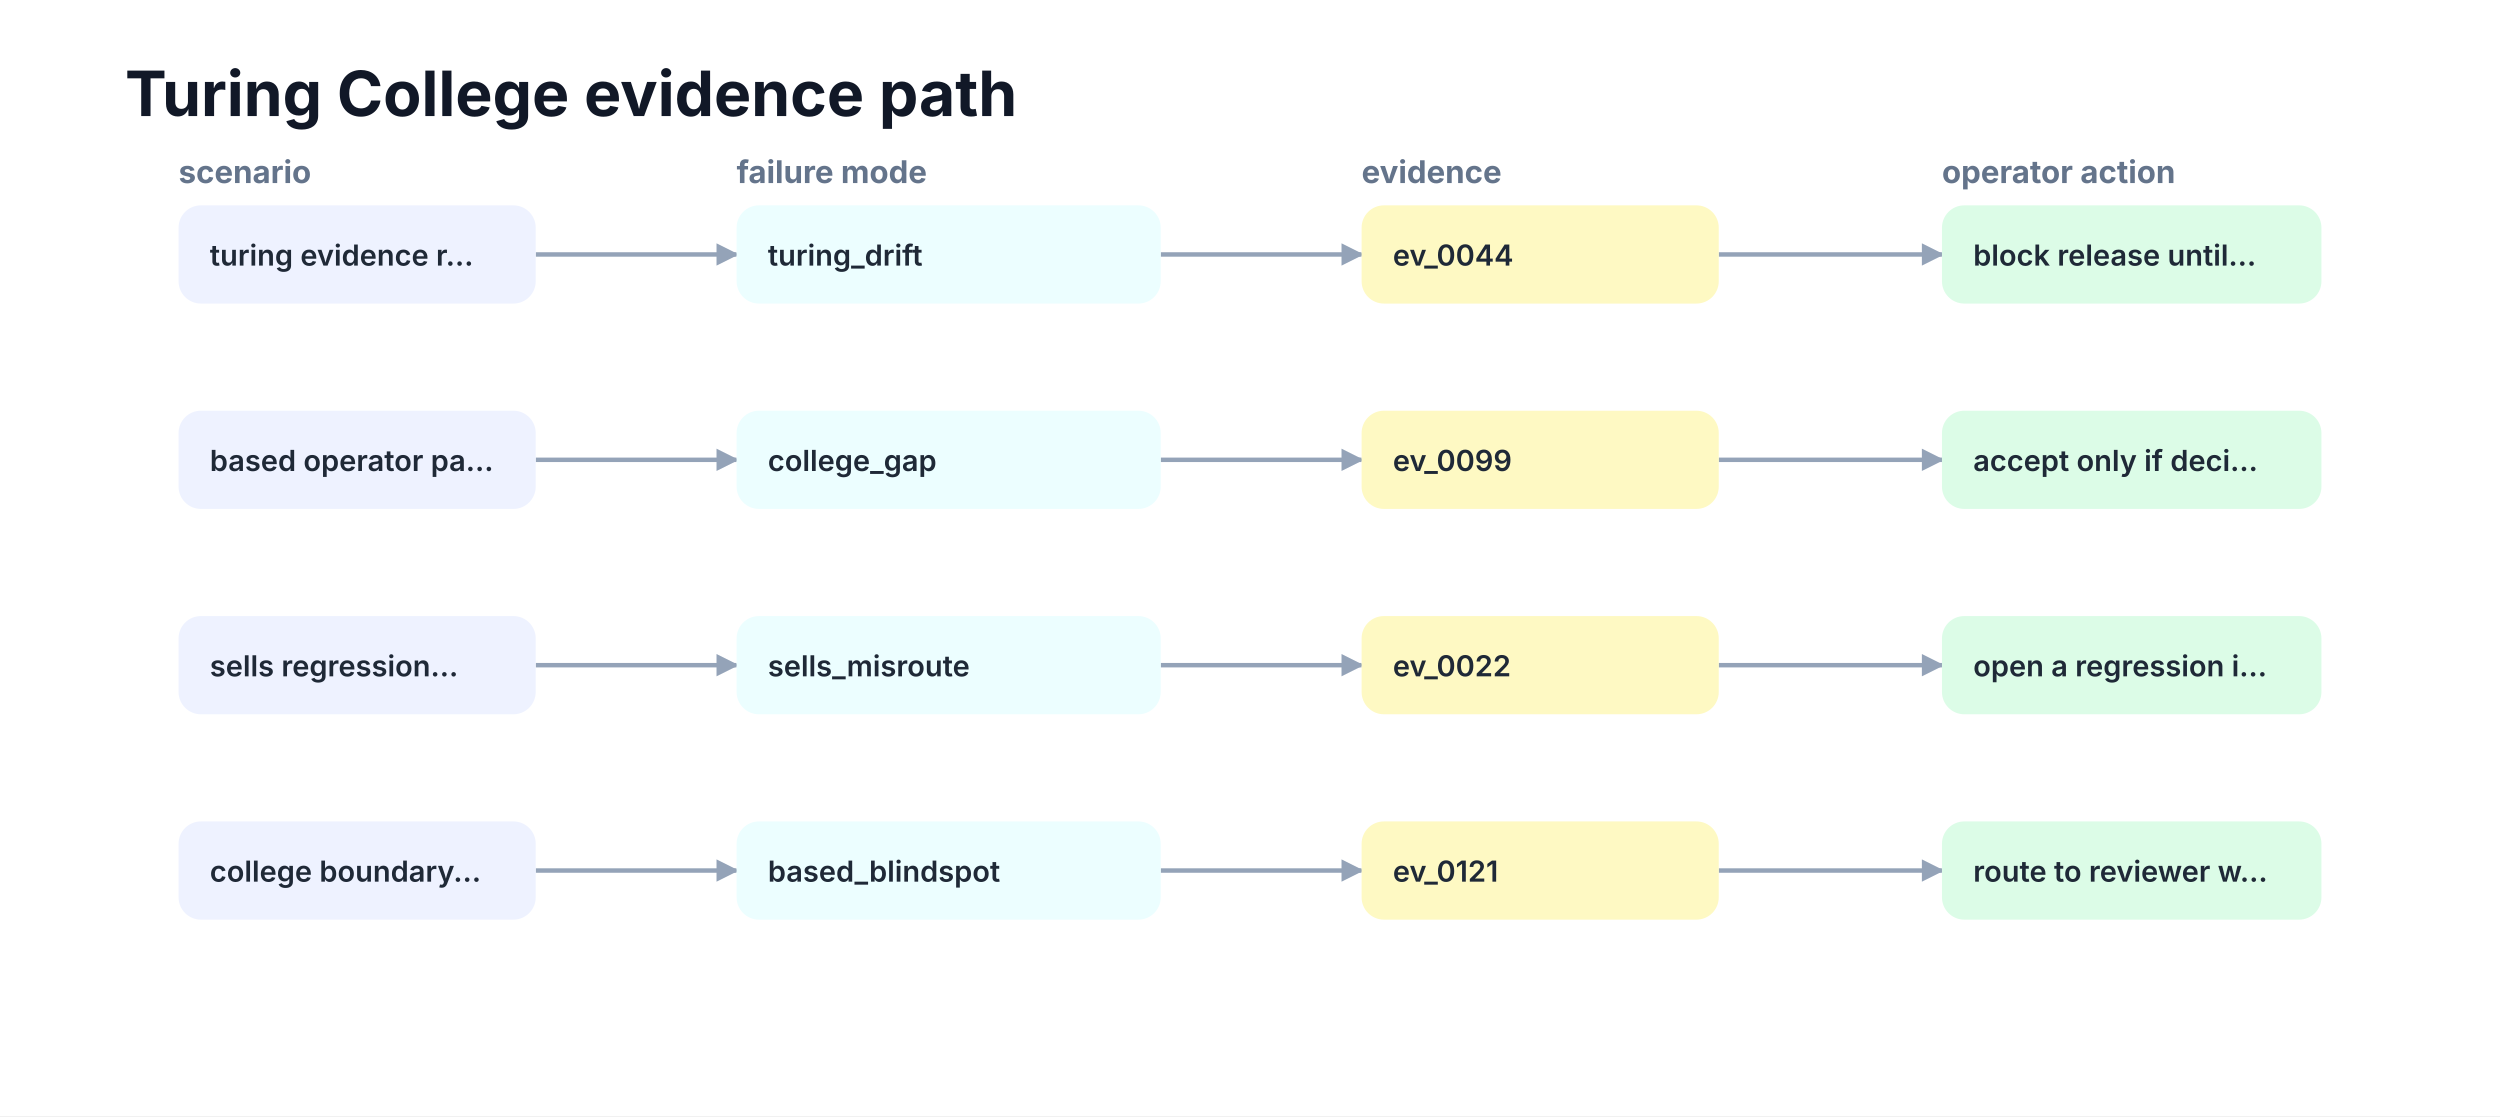
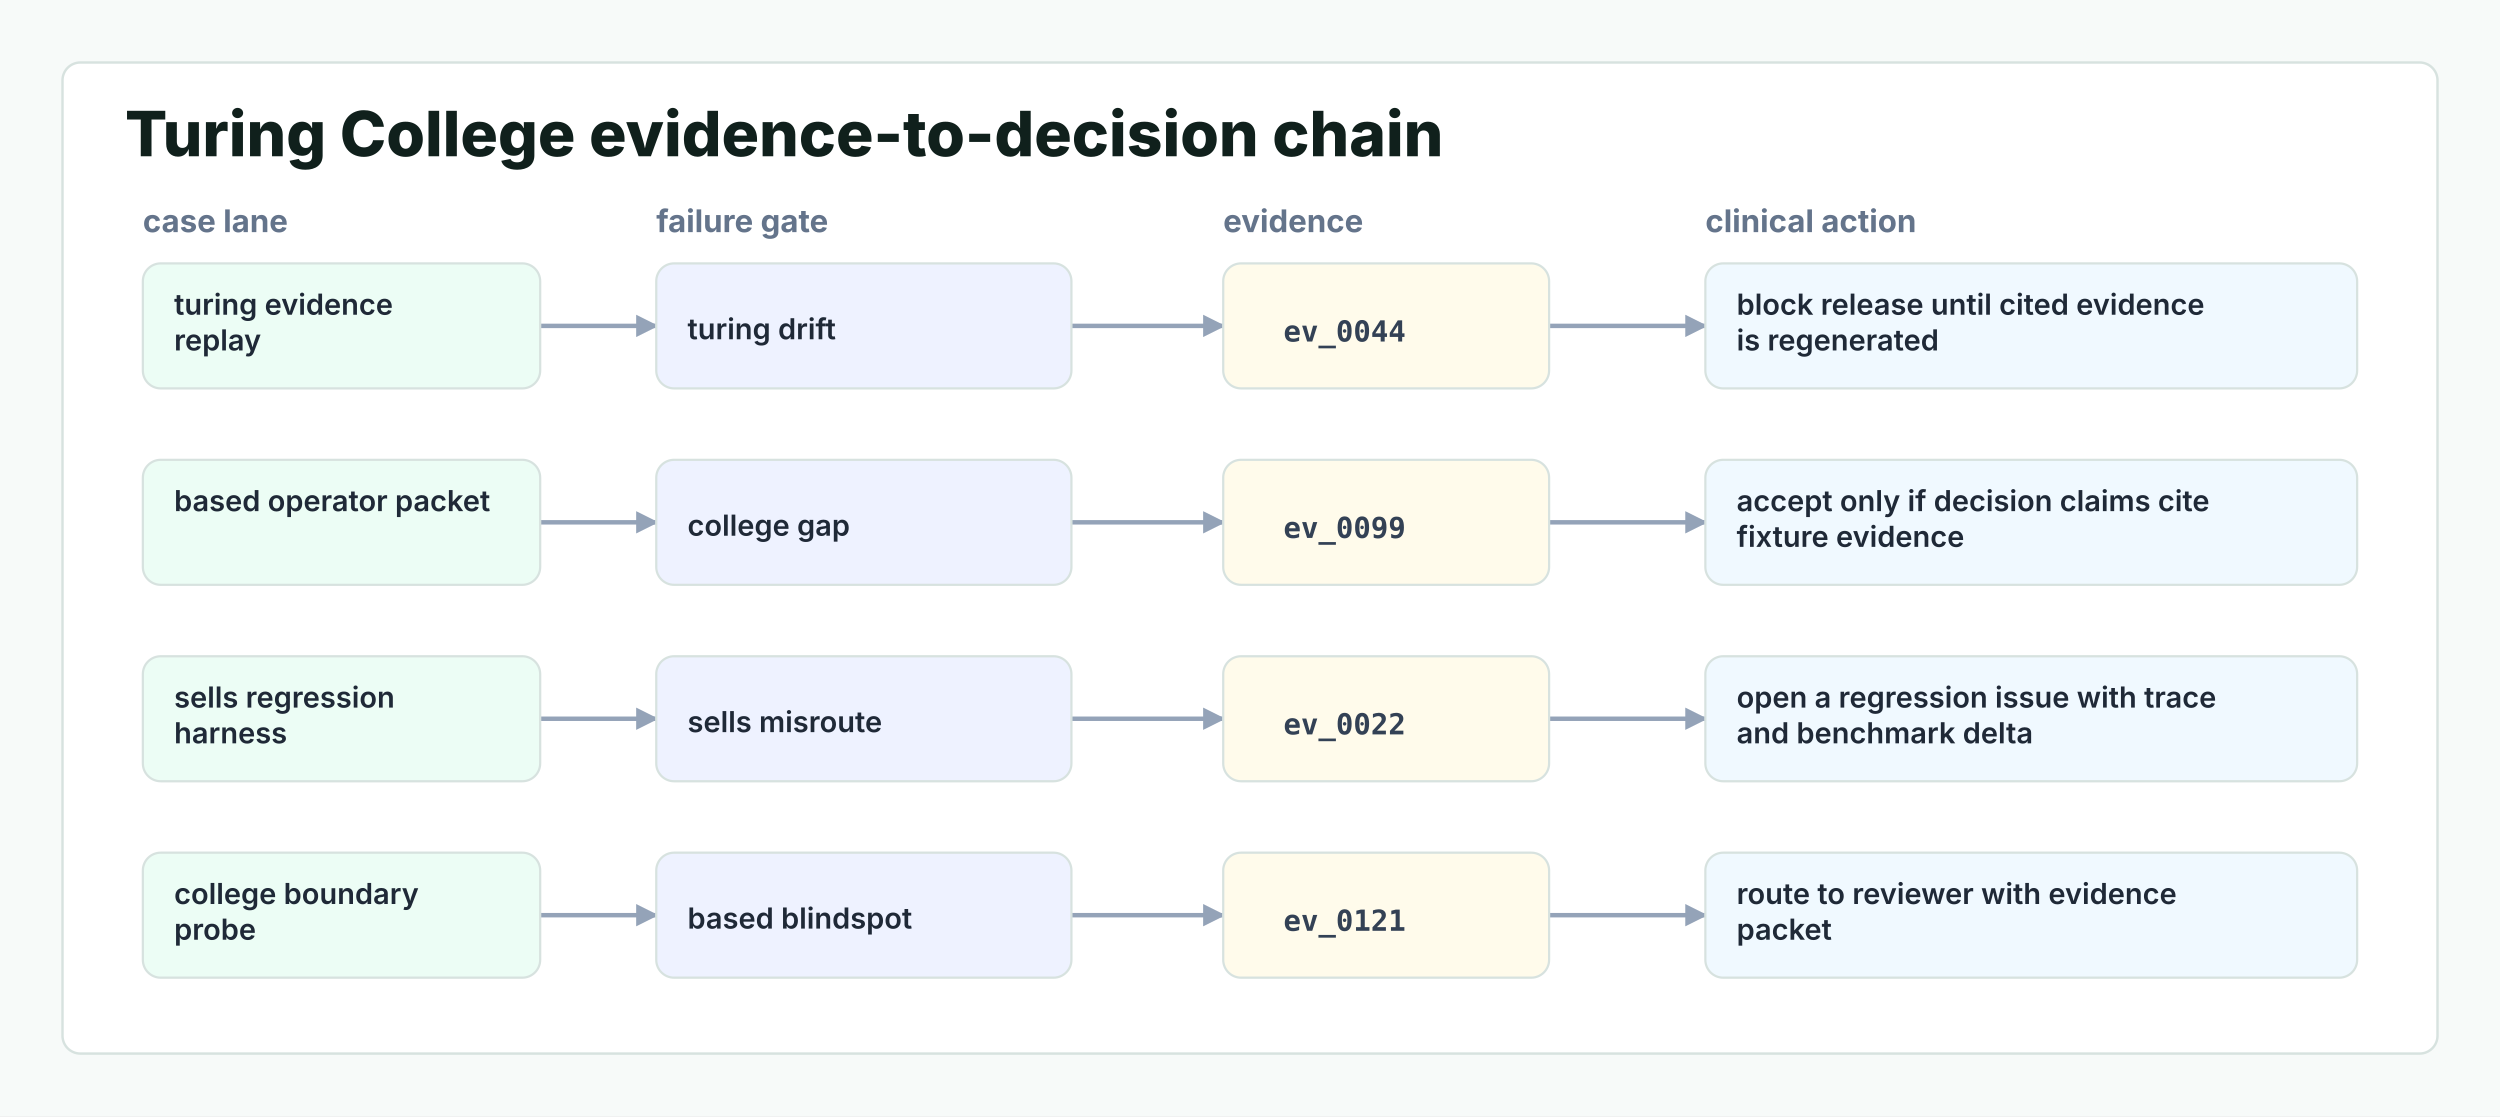
<svg xmlns="http://www.w3.org/2000/svg" width="1120" height="500" viewBox="0 0 1120 500" role="img" aria-label="Turing College evidence map">
  <defs>
    <style>
-       .title { font: 750 28px -apple-system, BlinkMacSystemFont, "Segoe UI", sans-serif; fill:#111827; }
-       .node { font: 600 13px -apple-system, BlinkMacSystemFont, "Segoe UI", sans-serif; fill:#1f2937; }
-       .head { font: 700 14px -apple-system, BlinkMacSystemFont, "Segoe UI", sans-serif; fill:#64748b; }
+       .bg { fill:#f7faf9; }
+       .panel { fill:#ffffff; stroke:#d7e2df; stroke-width:1.1; }
+       .title { font:760 28px -apple-system,BlinkMacSystemFont,"Segoe UI",sans-serif; fill:#10201c; }
+       .node { font:620 13px -apple-system,BlinkMacSystemFont,"Segoe UI",sans-serif; fill:#1f2937; }
+       .head { font:700 14px -apple-system,BlinkMacSystemFont,"Segoe UI",sans-serif; fill:#64748b; }
+       .mono { font:720 13px ui-monospace,SFMono-Regular,Menlo,monospace; fill:#334155; }
      .edge { stroke:#94a3b8; stroke-width:2; fill:none; marker-end:url(#arrow); }
+       .lane { fill:#ecfdf5; stroke:#d7e2df; }
+       .failure { fill:#eef2ff; stroke:#d7e2df; }
+       .evidencebox { fill:#fffbeb; stroke:#d7e2df; }
+       .actionbox { fill:#f0f9ff; stroke:#d7e2df; }
    </style>
    <marker id="arrow" viewBox="0 0 10 10" refX="9" refY="5" markerWidth="5" markerHeight="5" orient="auto-start-reverse">
      <path d="M 0 0 L 10 5 L 0 10 z" fill="#94a3b8" />
    </marker>
  </defs>
-   <rect width="1120" height="500" fill="#ffffff" />
-   <text x="56" y="52" class="title">Turing College evidence path</text>
-   <text x="80" y="82" class="head">scenario</text>
-   <text x="330" y="82" class="head">failure mode</text>
-   <text x="610" y="82" class="head">evidence</text>
-   <text x="870" y="82" class="head">operator action</text>
-   <path d="M240 114 L330 114" class="edge" />
-   <path d="M520 114 L610 114" class="edge" />
-   <path d="M770 114 L870 114" class="edge" />
-   <path d="M240 206 L330 206" class="edge" />
-   <path d="M520 206 L610 206" class="edge" />
-   <path d="M770 206 L870 206" class="edge" />
-   <path d="M240 298 L330 298" class="edge" />
-   <path d="M520 298 L610 298" class="edge" />
-   <path d="M770 298 L870 298" class="edge" />
-   <path d="M240 390 L330 390" class="edge" />
-   <path d="M520 390 L610 390" class="edge" />
-   <path d="M770 390 L870 390" class="edge" />
-   <rect x="80" y="92" width="160" height="44" rx="10" fill="#eef2ff" />
-   <text x="94" y="119" class="node">turing evidence r...</text>
-   <rect x="330" y="92" width="190" height="44" rx="10" fill="#ecfeff" />
-   <text x="344" y="119" class="node">turing_drift</text>
-   <rect x="610" y="92" width="160" height="44" rx="10" fill="#fef9c3" />
-   <text x="624" y="119" class="node">ev_0044</text>
-   <rect x="870" y="92" width="170" height="44" rx="10" fill="#dcfce7" />
-   <text x="884" y="119" class="node">block release until...</text>
-   <rect x="80" y="184" width="160" height="44" rx="10" fill="#eef2ff" />
-   <text x="94" y="211" class="node">based operator pa...</text>
-   <rect x="330" y="184" width="190" height="44" rx="10" fill="#ecfeff" />
-   <text x="344" y="211" class="node">college_gap</text>
-   <rect x="610" y="184" width="160" height="44" rx="10" fill="#fef9c3" />
-   <text x="624" y="211" class="node">ev_0099</text>
-   <rect x="870" y="184" width="170" height="44" rx="10" fill="#dcfce7" />
-   <text x="884" y="211" class="node">accept only if deci...</text>
-   <rect x="80" y="276" width="160" height="44" rx="10" fill="#eef2ff" />
-   <text x="94" y="303" class="node">sells regression...</text>
-   <rect x="330" y="276" width="190" height="44" rx="10" fill="#ecfeff" />
-   <text x="344" y="303" class="node">sells_misroute</text>
-   <rect x="610" y="276" width="160" height="44" rx="10" fill="#fef9c3" />
-   <text x="624" y="303" class="node">ev_0022</text>
-   <rect x="870" y="276" width="170" height="44" rx="10" fill="#dcfce7" />
-   <text x="884" y="303" class="node">open a regression i...</text>
-   <rect x="80" y="368" width="160" height="44" rx="10" fill="#eef2ff" />
-   <text x="94" y="395" class="node">college boundary...</text>
-   <rect x="330" y="368" width="190" height="44" rx="10" fill="#ecfeff" />
-   <text x="344" y="395" class="node">based_blindspot</text>
-   <rect x="610" y="368" width="160" height="44" rx="10" fill="#fef9c3" />
-   <text x="624" y="395" class="node">ev_0121</text>
-   <rect x="870" y="368" width="170" height="44" rx="10" fill="#dcfce7" />
-   <text x="884" y="395" class="node">route to reviewer w...</text>
+   <rect class="bg" width="1120" height="500" />
+   <rect class="panel" x="28" y="28" width="1064" height="444" rx="8" />
+   <text x="56" y="70" class="title">Turing College evidence-to-decision chain</text>
+   <text x="64" y="104" class="head">case lane</text>
+   <text x="294" y="104" class="head">failure gate</text>
+   <text x="548" y="104" class="head">evidence</text>
+   <text x="764" y="104" class="head">clinical action</text>
+   <path d="M242 146 L294 146" class="edge" />
+   <path d="M480 146 L548 146" class="edge" />
+   <path d="M694 146 L764 146" class="edge" />
+   <path d="M242 234 L294 234" class="edge" />
+   <path d="M480 234 L548 234" class="edge" />
+   <path d="M694 234 L764 234" class="edge" />
+   <path d="M242 322 L294 322" class="edge" />
+   <path d="M480 322 L548 322" class="edge" />
+   <path d="M694 322 L764 322" class="edge" />
+   <path d="M242 410 L294 410" class="edge" />
+   <path d="M480 410 L548 410" class="edge" />
+   <path d="M694 410 L764 410" class="edge" />
+   <rect class="lane" x="64" y="118" width="178" height="56" rx="8" />
+   <text class="node" x="78" y="141">
+     <tspan x="78" dy="0">turing evidence</tspan>
+     <tspan x="78" dy="16">replay</tspan>
+   </text>
+   <rect class="failure" x="294" y="118" width="186" height="56" rx="8" />
+   <text x="308" y="152" class="node">turing drift</text>
+   <rect class="evidencebox" x="548" y="118" width="146" height="56" rx="8" />
+   <text x="575" y="153" class="mono">ev_0044</text>
+   <rect class="actionbox" x="764" y="118" width="292" height="56" rx="8" />
+   <text class="node" x="778" y="141">
+     <tspan x="778" dy="0">block release until cited evidence</tspan>
+     <tspan x="778" dy="16">is regenerated</tspan>
+   </text>
+   <rect class="lane" x="64" y="206" width="178" height="56" rx="8" />
+   <text class="node" x="78" y="229">
+     <tspan x="78" dy="0">based operator packet</tspan>
+   </text>
+   <rect class="failure" x="294" y="206" width="186" height="56" rx="8" />
+   <text x="308" y="240" class="node">college gap</text>
+   <rect class="evidencebox" x="548" y="206" width="146" height="56" rx="8" />
+   <text x="575" y="241" class="mono">ev_0099</text>
+   <rect class="actionbox" x="764" y="206" width="292" height="56" rx="8" />
+   <text class="node" x="778" y="229">
+     <tspan x="778" dy="0">accept only if decision claims cite</tspan>
+     <tspan x="778" dy="16">fixture evidence</tspan>
+   </text>
+   <rect class="lane" x="64" y="294" width="178" height="56" rx="8" />
+   <text class="node" x="78" y="317">
+     <tspan x="78" dy="0">sells regression</tspan>
+     <tspan x="78" dy="16">harness</tspan>
+   </text>
+   <rect class="failure" x="294" y="294" width="186" height="56" rx="8" />
+   <text x="308" y="328" class="node">sells misroute</text>
+   <rect class="evidencebox" x="548" y="294" width="146" height="56" rx="8" />
+   <text x="575" y="329" class="mono">ev_0022</text>
+   <rect class="actionbox" x="764" y="294" width="292" height="56" rx="8" />
+   <text class="node" x="778" y="317">
+     <tspan x="778" dy="0">open a regression issue with trace</tspan>
+     <tspan x="778" dy="16">and benchmark delta</tspan>
+   </text>
+   <rect class="lane" x="64" y="382" width="178" height="56" rx="8" />
+   <text class="node" x="78" y="405">
+     <tspan x="78" dy="0">college boundary</tspan>
+     <tspan x="78" dy="16">probe</tspan>
+   </text>
+   <rect class="failure" x="294" y="382" width="186" height="56" rx="8" />
+   <text x="308" y="416" class="node">based blindspot</text>
+   <rect class="evidencebox" x="548" y="382" width="146" height="56" rx="8" />
+   <text x="575" y="417" class="mono">ev_0121</text>
+   <rect class="actionbox" x="764" y="382" width="292" height="56" rx="8" />
+   <text class="node" x="778" y="405">
+     <tspan x="778" dy="0">route to reviewer with evidence</tspan>
+     <tspan x="778" dy="16">packet</tspan>
+   </text>
</svg>
